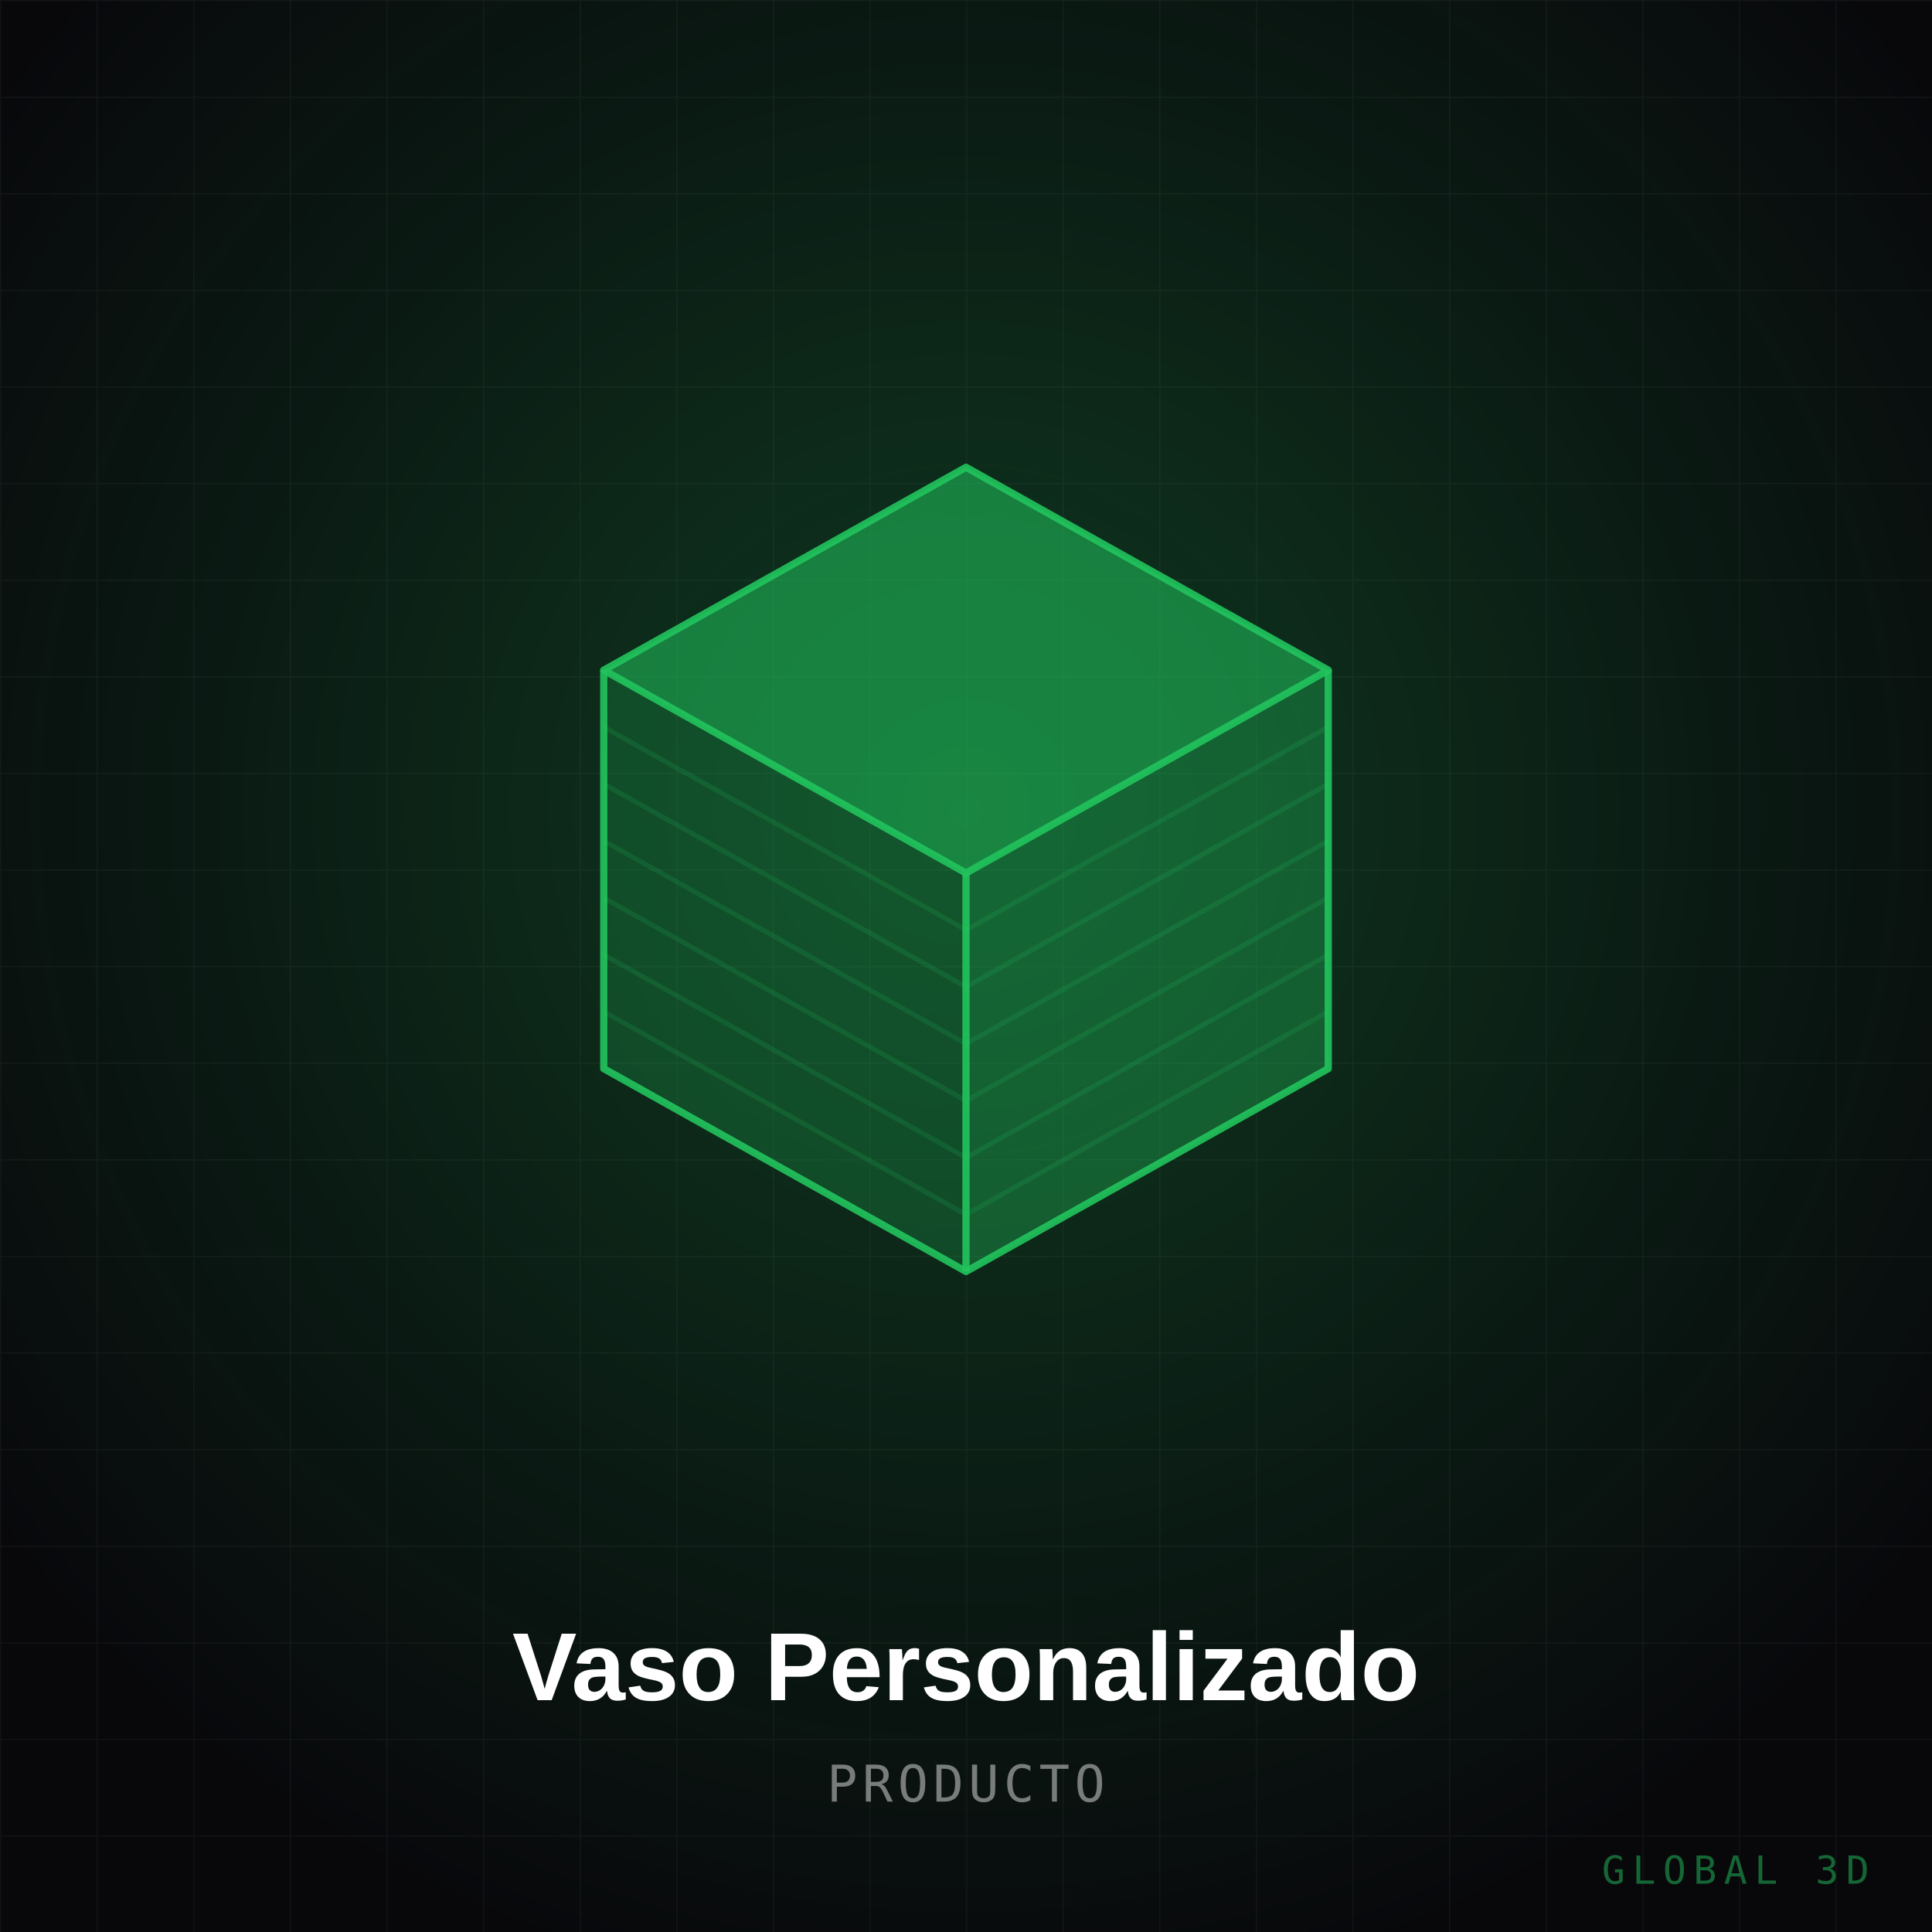
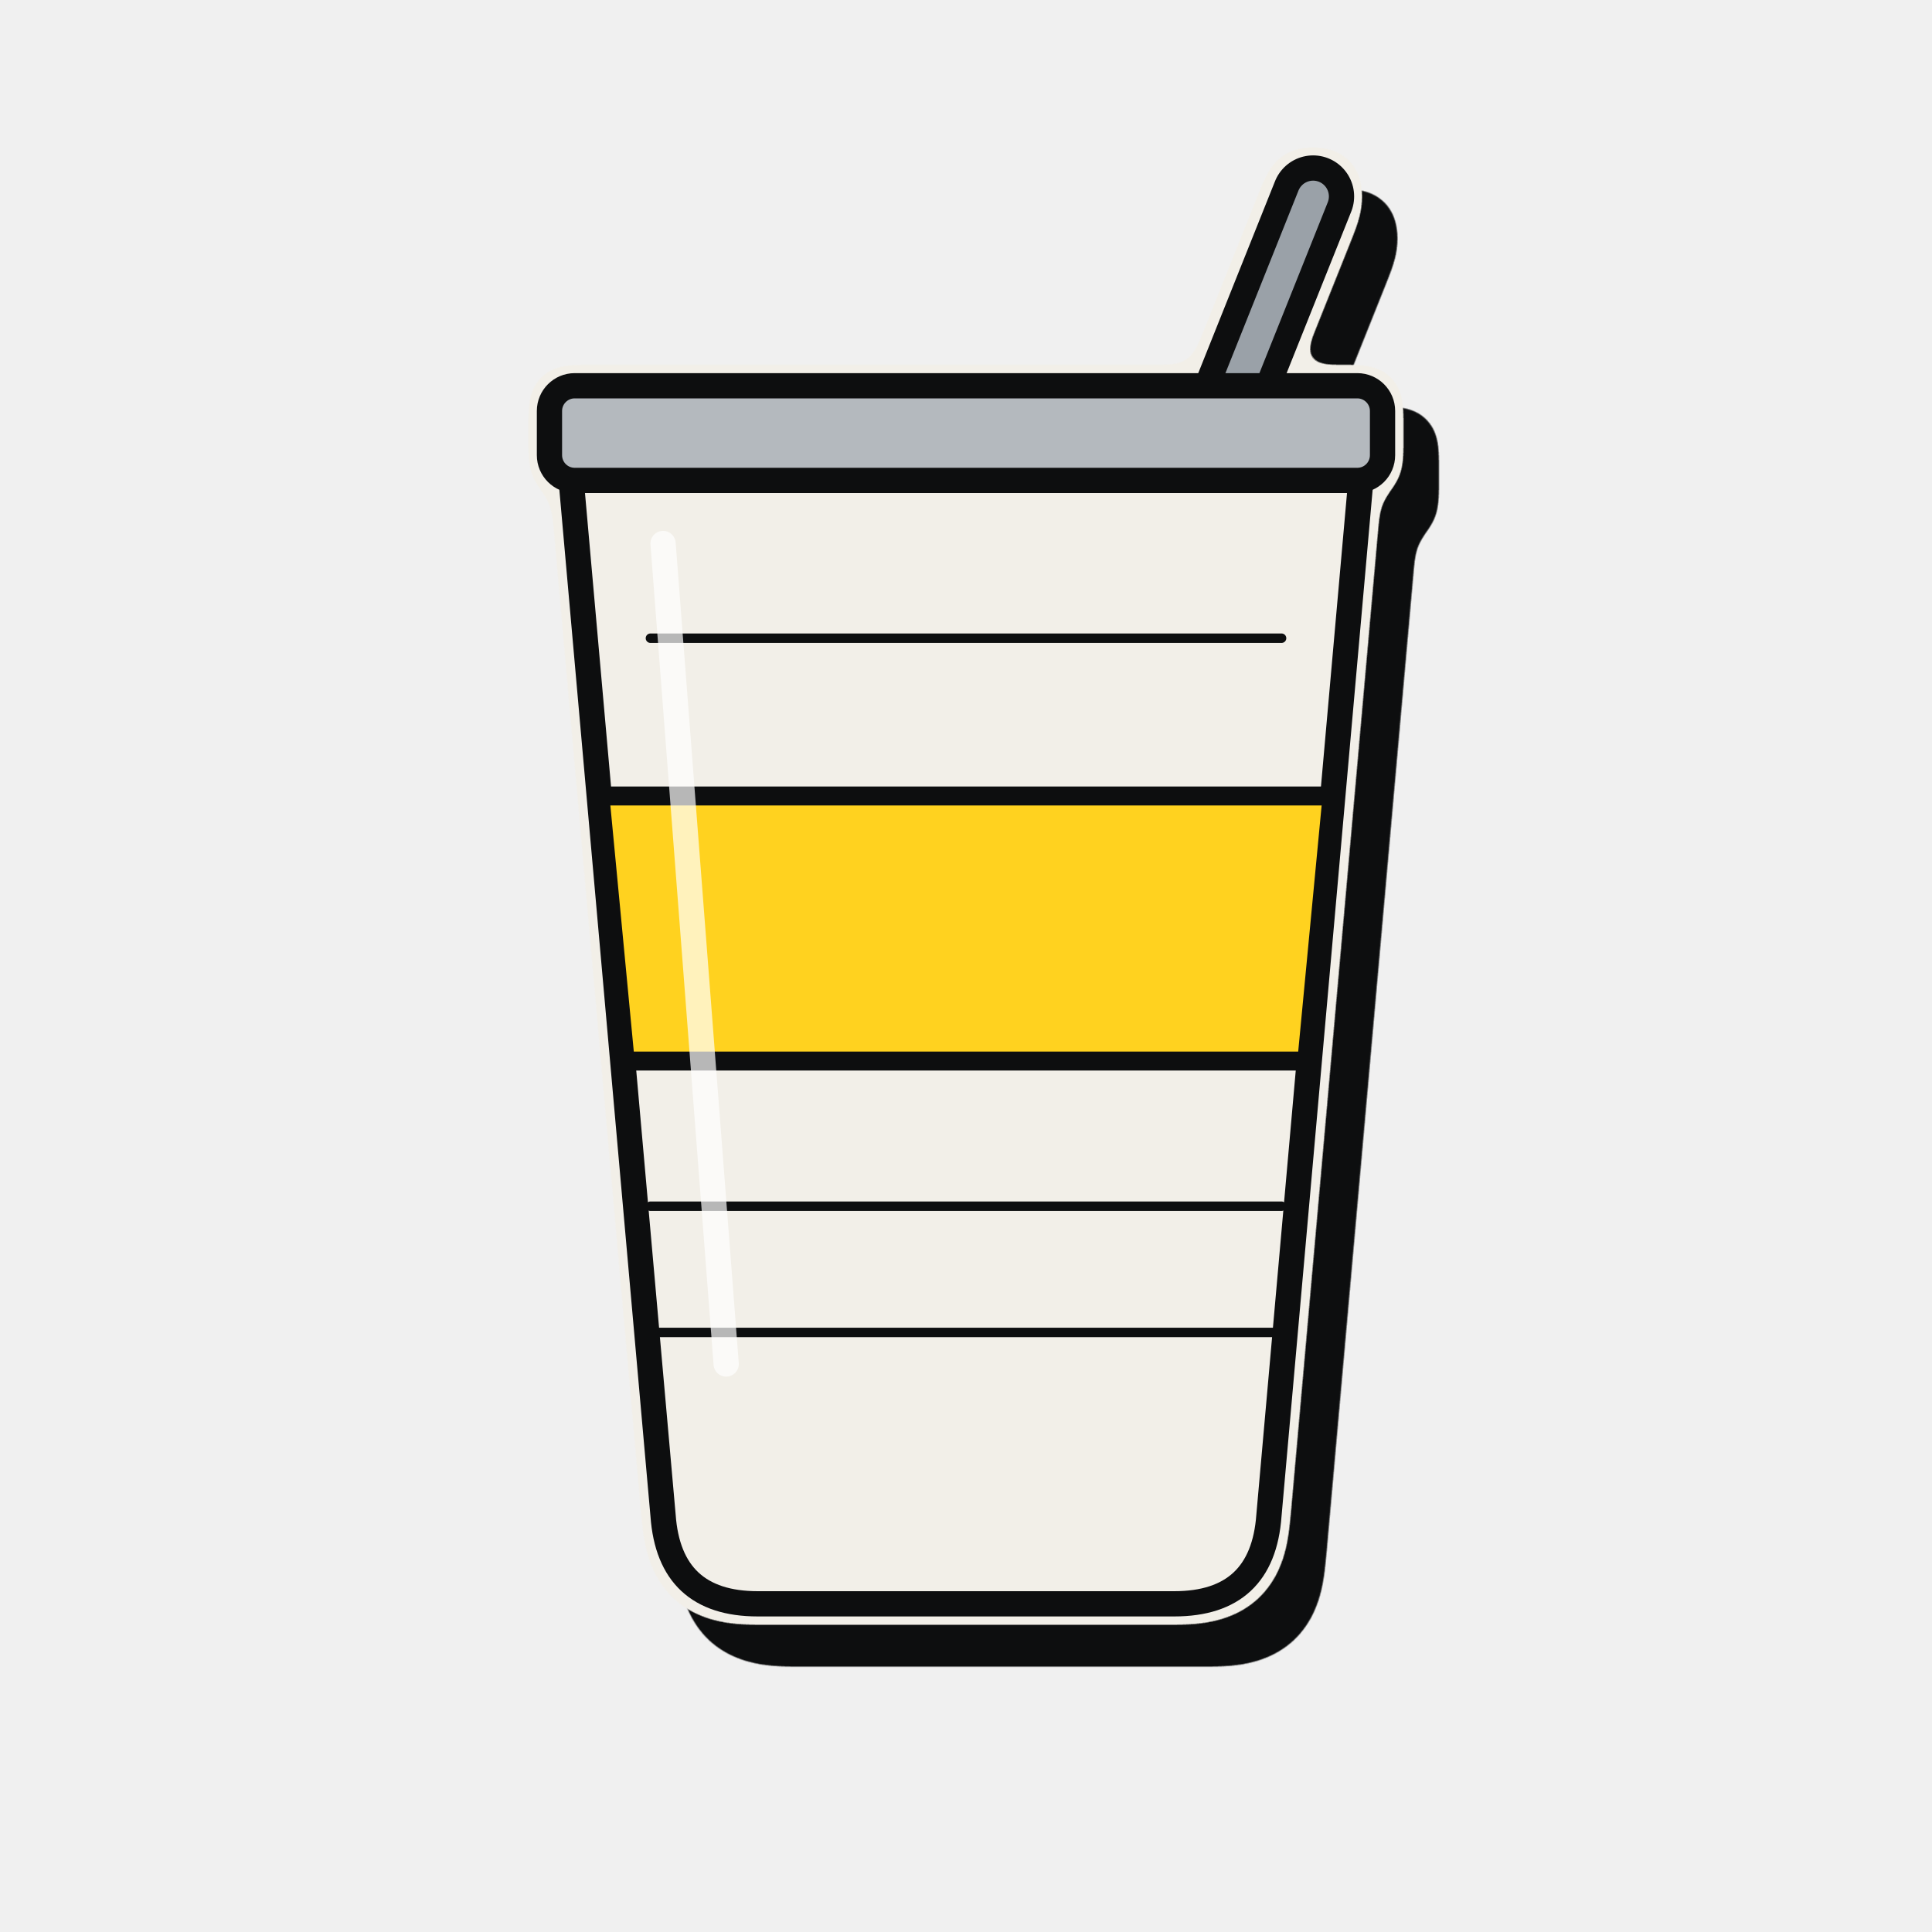
- <svg xmlns="http://www.w3.org/2000/svg" viewBox="0 0 800 800" width="800" height="800" role="img" aria-label="Vaso Personalizado">
+ <svg xmlns="http://www.w3.org/2000/svg" viewBox="0 0 600 600" width="600" height="600" role="img" aria-label="Vaso">
  <defs>
-     <radialGradient id="glow" cx="50%" cy="42%" r="62%">
-       <stop offset="0%" stop-color="#22c55e" stop-opacity=".26" />
-       <stop offset="100%" stop-color="#22c55e" stop-opacity="0" />
-     </radialGradient>
-     <pattern id="grid" width="40" height="40" patternUnits="userSpaceOnUse">
-       <path d="M40 0 H0 V40" fill="none" stroke="#ffffff" stroke-opacity=".04" stroke-width="1" />
-     </pattern>
+     <filter id="sticker" x="-12%" y="-12%" width="130%" height="130%" color-interpolation-filters="sRGB">
+       <feMorphology in="SourceAlpha" operator="dilate" radius="11" result="d" />
+       <feGaussianBlur in="d" stdDeviation="4" result="b" />
+       <feComponentTransfer in="b" result="round">
+         <feFuncA type="linear" slope="24" intercept="-11" />
+       </feComponentTransfer>
+       <feFlood flood-color="#f2efe8" />
+       <feComposite in2="round" operator="in" result="border" />
+       <feOffset in="round" dx="11" dy="13" result="o" />
+       <feFlood flood-color="#0d0e0f" />
+       <feComposite in2="o" operator="in" result="shadow" />
+       <feMerge>
+         <feMergeNode in="shadow" />
+         <feMergeNode in="border" />
+         <feMergeNode in="SourceGraphic" />
+       </feMerge>
+     </filter>
  </defs>
-   <rect width="800" height="800" fill="#08080b" />
-   <rect width="800" height="800" fill="url(#grid)" />
-   <rect width="800" height="800" fill="url(#glow)" />
-   <g transform="translate(400 360)">
-     <path d="M0 -166.5 L150 -82.5 L0 1.5 L-150 -82.5 Z" fill="#22c55e" fill-opacity=".55" />
-     <path d="M-150 -82.5 L0 1.5 L0 166.5 L-150 82.5 Z" fill="#22c55e" fill-opacity=".22" />
-     <path d="M150 -82.5 L0 1.5 L0 166.5 L150 82.5 Z" fill="#22c55e" fill-opacity=".34" />
-     <path d="M-150 -58.929 L0 25.071 L150 -58.929" fill="none" stroke="#22c55e" stroke-opacity=".16" stroke-width="2" />
-     <path d="M-150 -35.357 L0 48.643 L150 -35.357" fill="none" stroke="#22c55e" stroke-opacity=".16" stroke-width="2" />
-     <path d="M-150 -11.786 L0 72.214 L150 -11.786" fill="none" stroke="#22c55e" stroke-opacity=".16" stroke-width="2" />
-     <path d="M-150 11.786 L0 95.786 L150 11.786" fill="none" stroke="#22c55e" stroke-opacity=".16" stroke-width="2" />
-     <path d="M-150 35.357 L0 119.357 L150 35.357" fill="none" stroke="#22c55e" stroke-opacity=".16" stroke-width="2" />
-     <path d="M-150 58.929 L0 142.929 L150 58.929" fill="none" stroke="#22c55e" stroke-opacity=".16" stroke-width="2" />
-     <path d="M0 -166.5 L150 -82.5 L0 1.5 L-150 -82.5 Z" fill="none" stroke="#22c55e" stroke-opacity=".9" stroke-width="3" stroke-linejoin="round" />
-     <path d="M-150 -82.5 L-150 82.5 L0 166.5 L150 82.5 L150 -82.5" fill="none" stroke="#22c55e" stroke-opacity=".9" stroke-width="3" stroke-linejoin="round" />
-     <path d="M0 1.5 L0 166.5" fill="none" stroke="#22c55e" stroke-opacity=".9" stroke-width="3" />
+   <g filter="url(#sticker)">
+     <g transform="translate(300 306) rotate(0) scale(0.98)">
+       <path d="M70 -150 L110 -250" fill="none" stroke="#0d0e0f" stroke-width="26" stroke-linecap="round" stroke-linejoin="round" />
+       <path d="M70 -150 L110 -250" fill="none" stroke="#9aa1a8" stroke-width="10" stroke-linecap="round" stroke-linejoin="round" />
+       <path d="M-126 -170 H126 L96 168 Q94 196 66 196 H-66 Q-94 196 -96 168 Z" fill="#f2efe8" stroke="#0d0e0f" stroke-width="8" stroke-linejoin="round" stroke-linecap="round" />
+       <path d="M-116 -60 H116 L108 24 H-108 Z" fill="#ffd21f" stroke="#0d0e0f" stroke-width="6" stroke-linejoin="round" stroke-linecap="round" />
+       <path d="M-100 -110 H100" fill="none" stroke="#0d0e0f" stroke-width="3" stroke-linecap="round" stroke-linejoin="round" />
+       <path d="M-100 70 H100" fill="none" stroke="#0d0e0f" stroke-width="3" stroke-linecap="round" stroke-linejoin="round" />
+       <path d="M-100 110 H100" fill="none" stroke="#0d0e0f" stroke-width="3" stroke-linecap="round" stroke-linejoin="round" />
+       <rect x="-132" y="-190" width="264" height="30" rx="8" fill="#b4b9be" stroke="#0d0e0f" stroke-width="8" stroke-linejoin="round" />
+       <path d="M-96 -140 L-76 120" fill="none" stroke="#fff" stroke-width="8" stroke-linecap="round" opacity=".7" />
+     </g>
  </g>
-   <text x="400" y="704" text-anchor="middle" fill="#ffffff" font-family="ui-sans-serif,system-ui,Segoe UI,Arial" font-size="40" font-weight="800">Vaso Personalizado</text>
-   <text x="400" y="746" text-anchor="middle" fill="#ffffff" fill-opacity=".45" font-family="ui-monospace,Menlo,Consolas,monospace" font-size="21" letter-spacing="2">PRODUCTO</text>
-   <text x="774" y="780" text-anchor="end" fill="#22c55e" fill-opacity=".5" font-family="ui-monospace,Menlo,Consolas,monospace" font-size="16" letter-spacing="3">GLOBAL 3D</text>
</svg>
